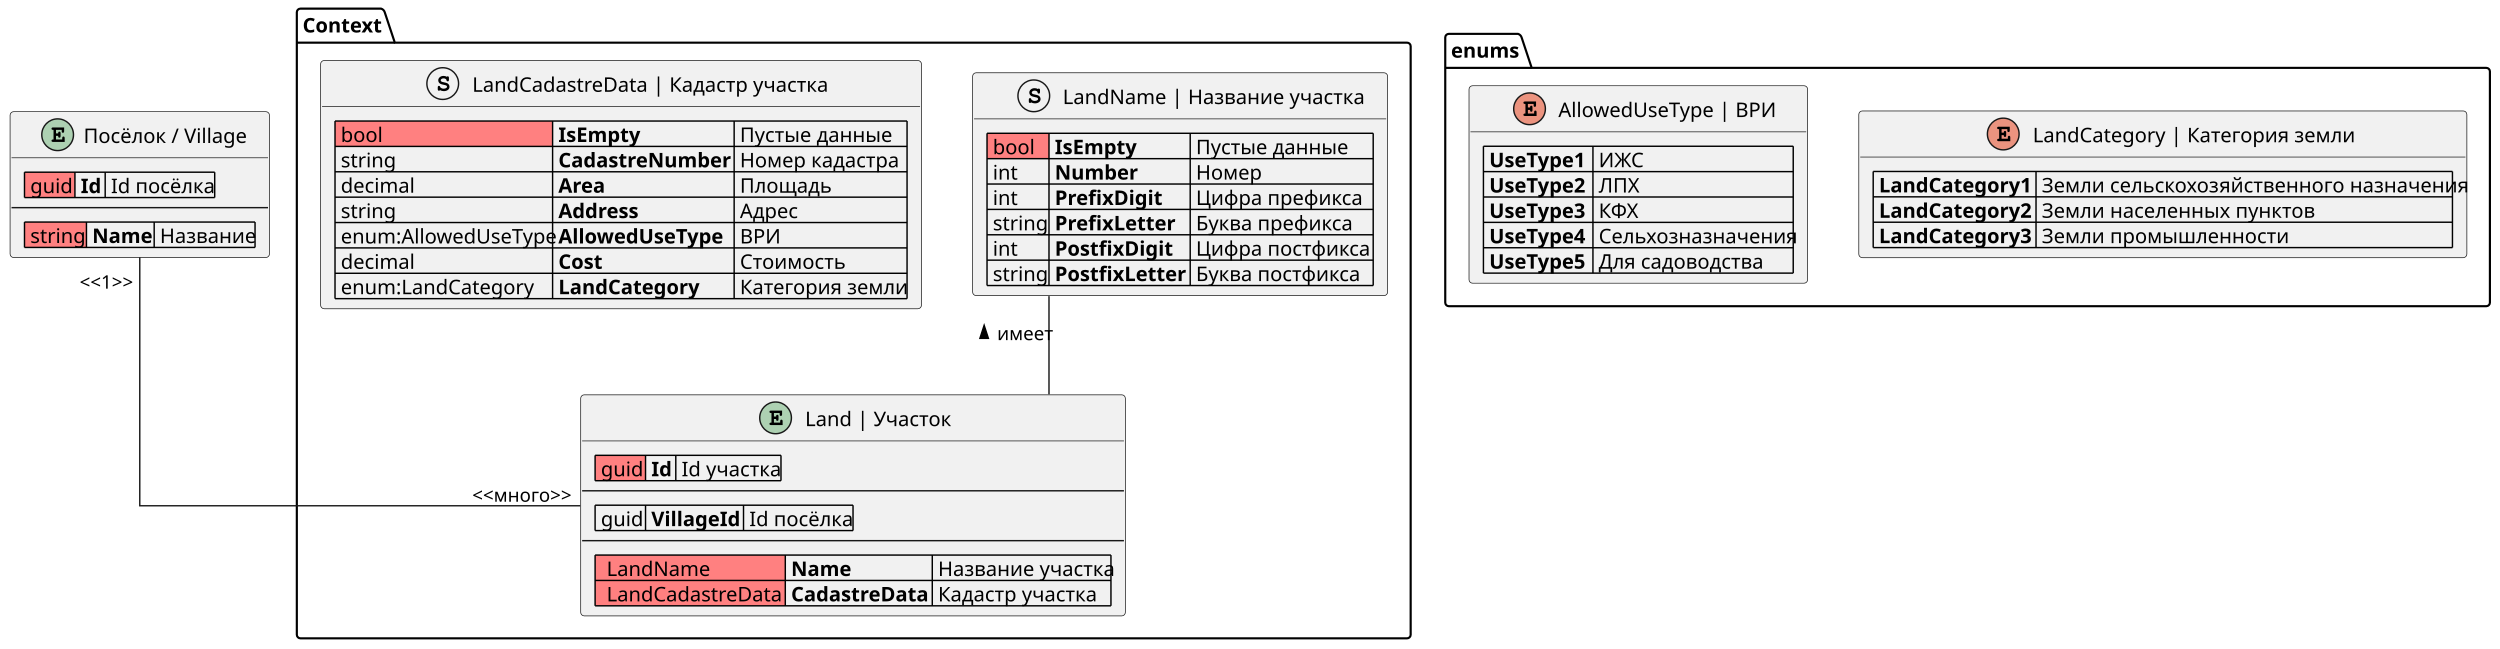
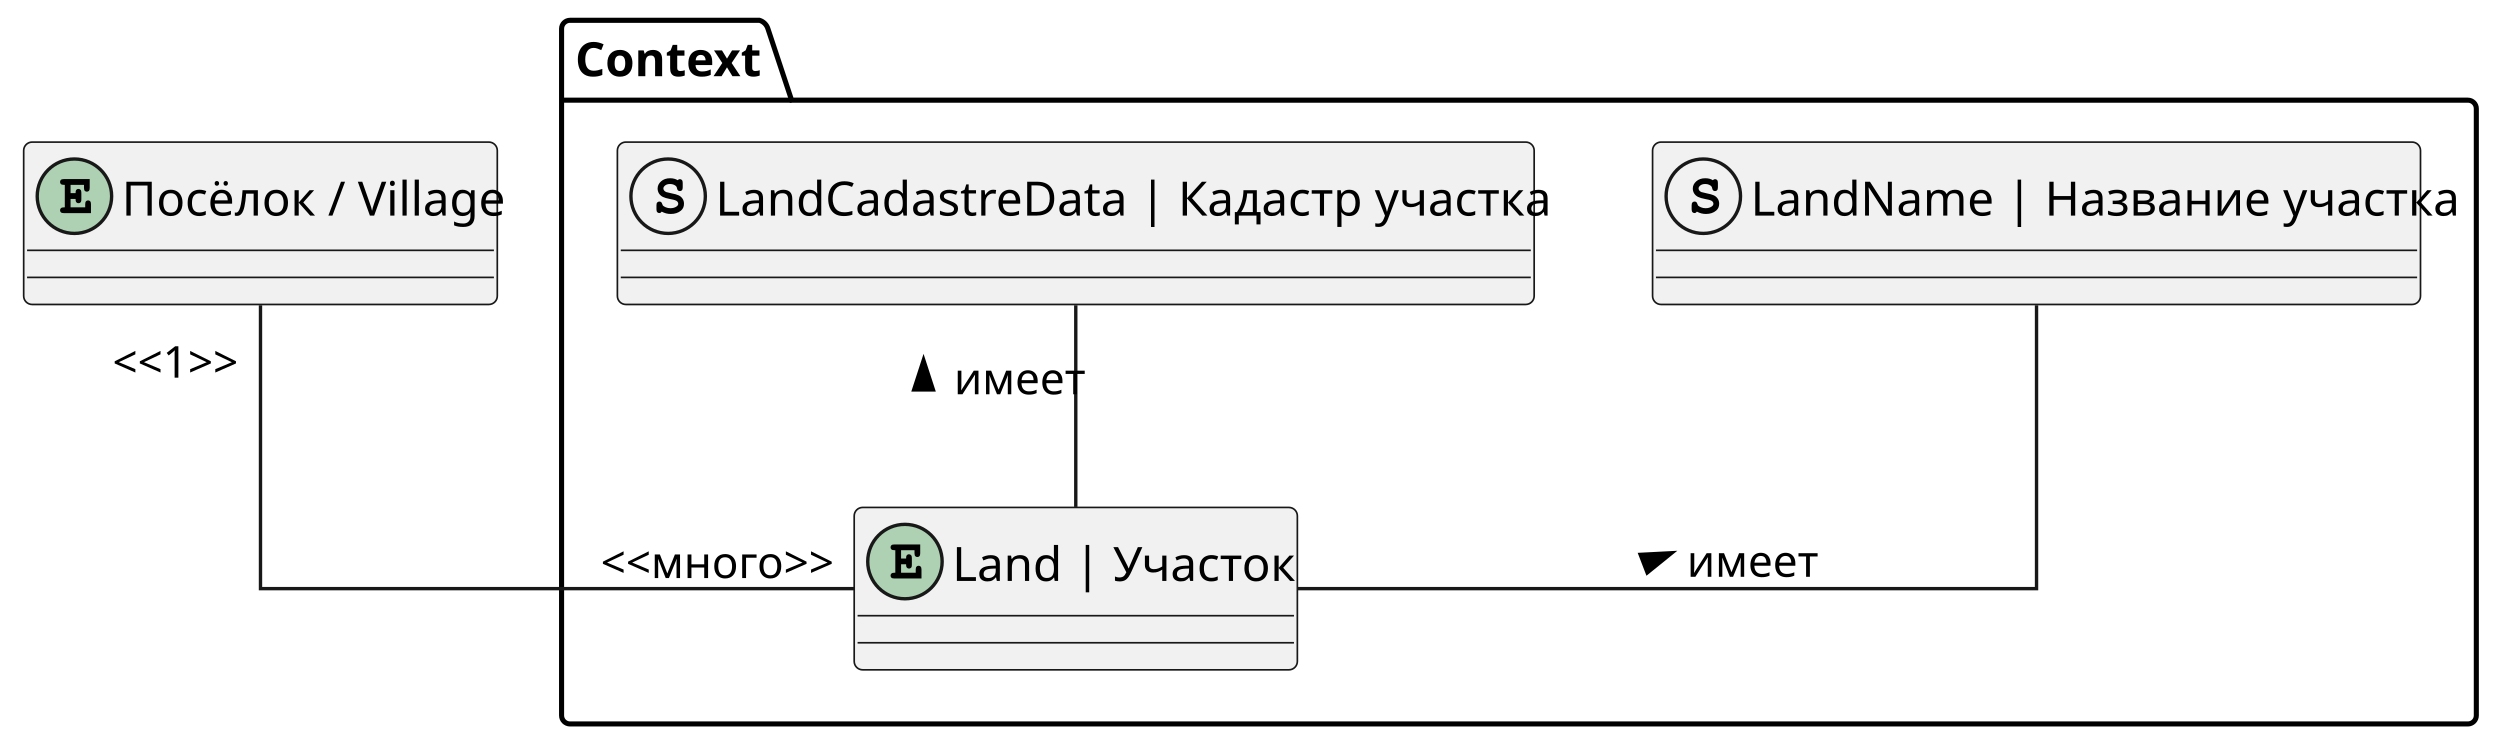
- <svg xmlns="http://www.w3.org/2000/svg" contentStyleType="text/css" height="450px" preserveAspectRatio="none" style="width:1735px;height:450px;background:#FFFFFF;" version="1.1" viewBox="0 0 1735 450" width="1735px" zoomAndPan="magnify">
+ <svg xmlns="http://www.w3.org/2000/svg" contentStyleType="text/css" height="221px" preserveAspectRatio="none" style="width:739px;height:221px;background:#FFFFFF;" version="1.1" viewBox="0 0 739 221" width="739px" zoomAndPan="magnify">
  <defs />
  <g>
    <g id="cluster_Context">
-       <path d="M208.5,6 L264.5,6 A3.75,3.75 0 0 1 267,8.5 L274,29.609 L976.5,29.609 A2.5,2.5 0 0 1 979,32.109 L979,440.5 A2.5,2.5 0 0 1 976.5,443 L208.5,443 A2.5,2.5 0 0 1 206,440.5 L206,8.5 A2.5,2.5 0 0 1 208.5,6 " fill="none" style="stroke:#000000;stroke-width:1.5;" />
-       <line style="stroke:#000000;stroke-width:1.5;" x1="206" x2="274" y1="29.609" y2="29.609" />
-       <text fill="#000000" font-family="sans-serif" font-size="14" font-weight="bold" lengthAdjust="spacing" textLength="55" x="210" y="22.533">Context</text>
-     </g>
-     <g id="cluster_enums">
-       <path d="M1005.5,23.5 L1053.5,23.5 A3.75,3.75 0 0 1 1056,26 L1063,47.109 L1725.5,47.109 A2.5,2.5 0 0 1 1728,49.609 L1728,210 A2.5,2.5 0 0 1 1725.5,212.5 L1005.5,212.5 A2.5,2.5 0 0 1 1003,210 L1003,26 A2.5,2.5 0 0 1 1005.5,23.5 " fill="none" style="stroke:#000000;stroke-width:1.5;" />
-       <line style="stroke:#000000;stroke-width:1.5;" x1="1003" x2="1063" y1="47.109" y2="47.109" />
-       <text fill="#000000" font-family="sans-serif" font-size="14" font-weight="bold" lengthAdjust="spacing" textLength="47" x="1007" y="40.033">enums</text>
+       <path d="M168.5,6 L224.5,6 A3.75,3.75 0 0 1 227,8.5 L234,29.609 L729.5,29.609 A2.5,2.5 0 0 1 732,32.109 L732,211.5 A2.5,2.5 0 0 1 729.5,214 L168.5,214 A2.5,2.5 0 0 1 166,211.5 L166,8.5 A2.5,2.5 0 0 1 168.5,6 " fill="none" style="stroke:#000000;stroke-width:1.5;" />
+       <line style="stroke:#000000;stroke-width:1.5;" x1="166" x2="234" y1="29.609" y2="29.609" />
+       <text fill="#000000" font-family="sans-serif" font-size="14" font-weight="bold" lengthAdjust="spacing" textLength="55" x="170" y="22.533">Context</text>
    </g>
    <g id="elem_Land">
-       <rect codeLine="9" fill="#F1F1F1" height="153.438" id="Land" rx="2.5" ry="2.5" style="stroke:#181818;stroke-width:0.5;" width="378" x="403" y="274" />
-       <ellipse cx="538.25" cy="290" fill="#ADD1B2" rx="11" ry="11" style="stroke:#181818;stroke-width:1.0;" />
-       <path d="M537.109,290.797 L537.109,293.297 L541.438,293.297 L541.438,292.375 Q541.438,291.766 541.672,291.5 Q541.922,291.234 542.297,291.234 Q542.672,291.234 542.906,291.5 Q543.141,291.766 543.141,292.375 L543.141,295 L535.141,295 Q534.516,295 534.25,294.766 Q534,294.531 534,294.141 Q534,293.766 534.266,293.531 Q534.531,293.297 535.141,293.297 L535.406,293.297 L535.406,286.641 L535.141,286.641 Q534.516,286.641 534.25,286.406 Q534,286.172 534,285.781 Q534,285.406 534.25,285.172 Q534.516,284.938 535.141,284.938 L542.766,284.938 L542.766,287.531 Q542.766,288.141 542.531,288.406 Q542.312,288.656 541.922,288.656 Q541.547,288.656 541.312,288.406 Q541.078,288.141 541.078,287.531 L541.078,286.641 L537.109,286.641 L537.109,289.094 L538.594,289.094 Q538.594,288.438 538.719,288.25 Q538.984,287.844 539.453,287.844 Q539.828,287.844 540.062,288.109 Q540.297,288.359 540.297,288.969 L540.297,290.938 Q540.297,291.484 540.172,291.672 Q539.906,292.062 539.453,292.062 Q538.984,292.062 538.719,291.656 Q538.594,291.469 538.594,290.797 L537.109,290.797 Z " fill="#000000" />
-       <text fill="#000000" font-family="sans-serif" font-size="14" lengthAdjust="spacing" textLength="95" x="558.75" y="295.728">Land | Участок</text>
-       <line style="stroke:#181818;stroke-width:0.5;" x1="404" x2="780" y1="306" y2="306" />
-       <rect fill="#FF8080" height="17.609" style="stroke:none;stroke-width:1.0;" width="35" x="413" y="316" />
-       <text fill="#000000" font-family="sans-serif" font-size="14" lengthAdjust="spacing" textLength="27" x="417" y="330.533">guid</text>
-       <text fill="#000000" font-family="sans-serif" font-size="14" font-weight="bold" lengthAdjust="spacing" textLength="13" x="452" y="330.533">Id</text>
-       <text fill="#000000" font-family="sans-serif" font-size="14" lengthAdjust="spacing" textLength="65" x="473" y="330.533">Id участка</text>
-       <line style="stroke:#000000;stroke-width:1.0;" x1="413" x2="542" y1="316" y2="316" />
-       <line style="stroke:#000000;stroke-width:1.0;" x1="413" x2="542" y1="333.609" y2="333.609" />
-       <line style="stroke:#000000;stroke-width:1.0;" x1="413" x2="413" y1="316" y2="333.609" />
-       <line style="stroke:#000000;stroke-width:1.0;" x1="448" x2="448" y1="316" y2="333.609" />
-       <line style="stroke:#000000;stroke-width:1.0;" x1="469" x2="469" y1="316" y2="333.609" />
-       <line style="stroke:#000000;stroke-width:1.0;" x1="542" x2="542" y1="316" y2="333.609" />
-       <line style="stroke:#181818;stroke-width:1.0;" x1="404" x2="780" y1="340.609" y2="340.609" />
-       <text fill="#000000" font-family="sans-serif" font-size="14" lengthAdjust="spacing" textLength="27" x="417" y="365.143">guid</text>
-       <text fill="#000000" font-family="sans-serif" font-size="14" font-weight="bold" lengthAdjust="spacing" textLength="60" x="452" y="365.143">VillageId</text>
-       <text fill="#000000" font-family="sans-serif" font-size="14" lengthAdjust="spacing" textLength="68" x="520" y="365.143">Id посёлка</text>
-       <line style="stroke:#000000;stroke-width:1.0;" x1="413" x2="592" y1="350.609" y2="350.609" />
-       <line style="stroke:#000000;stroke-width:1.0;" x1="413" x2="592" y1="368.219" y2="368.219" />
-       <line style="stroke:#000000;stroke-width:1.0;" x1="413" x2="413" y1="350.609" y2="368.219" />
-       <line style="stroke:#000000;stroke-width:1.0;" x1="448" x2="448" y1="350.609" y2="368.219" />
-       <line style="stroke:#000000;stroke-width:1.0;" x1="516" x2="516" y1="350.609" y2="368.219" />
-       <line style="stroke:#000000;stroke-width:1.0;" x1="592" x2="592" y1="350.609" y2="368.219" />
-       <line style="stroke:#181818;stroke-width:1.0;" x1="404" x2="780" y1="375.219" y2="375.219" />
-       <rect fill="#FF8080" height="17.609" style="stroke:none;stroke-width:1.0;" width="132" x="413" y="385.219" />
-       <text fill="#000000" font-family="sans-serif" font-size="14" lengthAdjust="spacing" textLength="68" x="421" y="399.752">LandName</text>
-       <text fill="#000000" font-family="sans-serif" font-size="14" font-weight="bold" lengthAdjust="spacing" textLength="39" x="549" y="399.752">Name</text>
-       <text fill="#000000" font-family="sans-serif" font-size="14" lengthAdjust="spacing" textLength="116" x="651" y="399.752">Название участка</text>
-       <rect fill="#FF8080" height="17.609" style="stroke:none;stroke-width:1.0;" width="132" x="413" y="402.828" />
-       <text fill="#000000" font-family="sans-serif" font-size="14" lengthAdjust="spacing" textLength="120" x="421" y="417.361">LandCadastreData</text>
-       <text fill="#000000" font-family="sans-serif" font-size="14" font-weight="bold" lengthAdjust="spacing" textLength="94" x="549" y="417.361">CadastreData</text>
-       <text fill="#000000" font-family="sans-serif" font-size="14" lengthAdjust="spacing" textLength="108" x="651" y="417.361">Кадастр участка</text>
-       <line style="stroke:#000000;stroke-width:1.0;" x1="413" x2="771" y1="385.219" y2="385.219" />
-       <line style="stroke:#000000;stroke-width:1.0;" x1="413" x2="771" y1="402.828" y2="402.828" />
-       <line style="stroke:#000000;stroke-width:1.0;" x1="413" x2="771" y1="420.438" y2="420.438" />
-       <line style="stroke:#000000;stroke-width:1.0;" x1="413" x2="413" y1="385.219" y2="420.438" />
-       <line style="stroke:#000000;stroke-width:1.0;" x1="545" x2="545" y1="385.219" y2="420.438" />
-       <line style="stroke:#000000;stroke-width:1.0;" x1="647" x2="647" y1="385.219" y2="420.438" />
-       <line style="stroke:#000000;stroke-width:1.0;" x1="771" x2="771" y1="385.219" y2="420.438" />
+       <rect codeLine="9" fill="#F1F1F1" height="48" id="Land" rx="2.5" ry="2.5" style="stroke:#181818;stroke-width:0.5;" width="131" x="252.5" y="150" />
+       <ellipse cx="267.5" cy="166" fill="#ADD1B2" rx="11" ry="11" style="stroke:#181818;stroke-width:1.0;" />
+       <path d="M266.359,166.797 L266.359,169.297 L270.688,169.297 L270.688,168.375 Q270.688,167.766 270.922,167.5 Q271.172,167.234 271.547,167.234 Q271.922,167.234 272.156,167.5 Q272.391,167.766 272.391,168.375 L272.391,171 L264.391,171 Q263.766,171 263.5,170.766 Q263.25,170.531 263.25,170.141 Q263.25,169.766 263.516,169.531 Q263.781,169.297 264.391,169.297 L264.656,169.297 L264.656,162.641 L264.391,162.641 Q263.766,162.641 263.5,162.406 Q263.25,162.172 263.25,161.781 Q263.25,161.406 263.5,161.172 Q263.766,160.938 264.391,160.938 L272.016,160.938 L272.016,163.531 Q272.016,164.141 271.781,164.406 Q271.562,164.656 271.172,164.656 Q270.797,164.656 270.562,164.406 Q270.328,164.141 270.328,163.531 L270.328,162.641 L266.359,162.641 L266.359,165.094 L267.844,165.094 Q267.844,164.438 267.969,164.25 Q268.234,163.844 268.703,163.844 Q269.078,163.844 269.312,164.109 Q269.547,164.359 269.547,164.969 L269.547,166.938 Q269.547,167.484 269.422,167.672 Q269.156,168.062 268.703,168.062 Q268.234,168.062 267.969,167.656 Q267.844,167.469 267.844,166.797 L266.359,166.797 Z " fill="#000000" />
+       <text fill="#000000" font-family="sans-serif" font-size="14" lengthAdjust="spacing" textLength="95" x="281.5" y="171.728">Land | Участок</text>
+       <line style="stroke:#181818;stroke-width:0.5;" x1="253.5" x2="382.5" y1="182" y2="182" />
+       <line style="stroke:#181818;stroke-width:0.5;" x1="253.5" x2="382.5" y1="190" y2="190" />
    </g>
    <g id="elem_LandName">
-       <rect codeLine="19" fill="#F1F1F1" height="154.656" id="LandName" rx="2.5" ry="2.5" style="stroke:#181818;stroke-width:0.5;" width="288" x="675" y="50.5" />
-       <ellipse cx="717.45" cy="66.5" fill="#F1F1F1" rx="11" ry="11" style="stroke:#181818;stroke-width:1.0;" />
-       <path d="M715.559,71.062 Q715.341,71.328 715.2,71.406 Q715.059,71.484 714.872,71.484 Q714.481,71.484 714.231,71.219 Q713.997,70.953 713.997,70.359 L713.997,69.203 Q713.997,68.594 714.231,68.344 Q714.481,68.078 714.872,68.078 Q715.169,68.078 715.372,68.234 Q715.575,68.391 715.684,68.766 Q715.794,69.125 715.903,69.266 Q716.153,69.516 716.763,69.781 Q717.372,70.047 718.106,70.047 Q719.247,70.047 719.966,69.516 Q720.434,69.188 720.434,68.719 Q720.434,68.406 720.216,68.125 Q719.997,67.844 719.481,67.672 Q719.153,67.547 717.997,67.328 Q716.606,67.062 715.888,66.703 Q715.169,66.344 714.747,65.688 Q714.341,65.016 714.341,64.234 Q714.341,63.016 715.356,62.109 Q716.388,61.188 718.028,61.188 Q718.684,61.188 719.231,61.328 Q719.794,61.469 720.263,61.766 Q720.591,61.453 720.919,61.453 Q721.294,61.453 721.528,61.719 Q721.763,61.969 721.763,62.578 L721.763,63.859 Q721.763,64.469 721.528,64.734 Q721.294,64.984 720.919,64.984 Q720.606,64.984 720.372,64.797 Q720.184,64.656 720.091,64.234 Q720.013,63.812 719.872,63.625 Q719.622,63.312 719.138,63.109 Q718.669,62.891 718.028,62.891 Q717.106,62.891 716.575,63.312 Q716.044,63.734 716.044,64.203 Q716.044,64.516 716.263,64.812 Q716.481,65.109 716.903,65.281 Q717.184,65.391 718.481,65.656 Q719.794,65.906 720.497,66.219 Q721.2,66.516 721.669,67.172 Q722.138,67.828 722.138,68.734 Q722.138,70 721.247,70.75 Q720.059,71.75 718.231,71.75 Q717.528,71.75 716.856,71.578 Q716.2,71.406 715.559,71.062 Z " fill="#000000" />
-       <text fill="#000000" font-family="sans-serif" font-size="14" lengthAdjust="spacing" textLength="195" x="737.55" y="72.228">LandName | Название участка</text>
-       <line style="stroke:#181818;stroke-width:0.5;" x1="676" x2="962" y1="82.5" y2="82.5" />
-       <rect fill="#FF8080" height="17.609" style="stroke:none;stroke-width:1.0;" width="43" x="685" y="92.5" />
-       <text fill="#000000" font-family="sans-serif" font-size="14" lengthAdjust="spacing" textLength="27" x="689" y="107.033">bool</text>
-       <text fill="#000000" font-family="sans-serif" font-size="14" font-weight="bold" lengthAdjust="spacing" textLength="54" x="732" y="107.033">IsEmpty</text>
-       <text fill="#000000" font-family="sans-serif" font-size="14" lengthAdjust="spacing" textLength="102" x="830" y="107.033">Пустые данные</text>
-       <text fill="#000000" font-family="sans-serif" font-size="14" lengthAdjust="spacing" textLength="15" x="689" y="124.643">int</text>
-       <text fill="#000000" font-family="sans-serif" font-size="14" font-weight="bold" lengthAdjust="spacing" textLength="55" x="732" y="124.643">Number</text>
-       <text fill="#000000" font-family="sans-serif" font-size="14" lengthAdjust="spacing" textLength="43" x="830" y="124.643">Номер</text>
-       <text fill="#000000" font-family="sans-serif" font-size="14" lengthAdjust="spacing" textLength="15" x="689" y="142.252">int</text>
-       <text fill="#000000" font-family="sans-serif" font-size="14" font-weight="bold" lengthAdjust="spacing" textLength="73" x="732" y="142.252">PrefixDigit</text>
-       <text fill="#000000" font-family="sans-serif" font-size="14" lengthAdjust="spacing" textLength="113" x="830" y="142.252">Цифра префикса</text>
-       <text fill="#000000" font-family="sans-serif" font-size="14" lengthAdjust="spacing" textLength="35" x="689" y="159.861">string</text>
-       <text fill="#000000" font-family="sans-serif" font-size="14" font-weight="bold" lengthAdjust="spacing" textLength="83" x="732" y="159.861">PrefixLetter</text>
-       <text fill="#000000" font-family="sans-serif" font-size="14" lengthAdjust="spacing" textLength="105" x="830" y="159.861">Буква префикса</text>
-       <text fill="#000000" font-family="sans-serif" font-size="14" lengthAdjust="spacing" textLength="15" x="689" y="177.471">int</text>
-       <text fill="#000000" font-family="sans-serif" font-size="14" font-weight="bold" lengthAdjust="spacing" textLength="80" x="732" y="177.471">PostfixDigit</text>
-       <text fill="#000000" font-family="sans-serif" font-size="14" lengthAdjust="spacing" textLength="119" x="830" y="177.471">Цифра постфикса</text>
-       <text fill="#000000" font-family="sans-serif" font-size="14" lengthAdjust="spacing" textLength="35" x="689" y="195.08">string</text>
-       <text fill="#000000" font-family="sans-serif" font-size="14" font-weight="bold" lengthAdjust="spacing" textLength="90" x="732" y="195.08">PostfixLetter</text>
-       <text fill="#000000" font-family="sans-serif" font-size="14" lengthAdjust="spacing" textLength="111" x="830" y="195.08">Буква постфикса</text>
-       <line style="stroke:#000000;stroke-width:1.0;" x1="685" x2="953" y1="92.5" y2="92.5" />
-       <line style="stroke:#000000;stroke-width:1.0;" x1="685" x2="953" y1="110.109" y2="110.109" />
-       <line style="stroke:#000000;stroke-width:1.0;" x1="685" x2="953" y1="127.719" y2="127.719" />
-       <line style="stroke:#000000;stroke-width:1.0;" x1="685" x2="953" y1="145.328" y2="145.328" />
-       <line style="stroke:#000000;stroke-width:1.0;" x1="685" x2="953" y1="162.938" y2="162.938" />
-       <line style="stroke:#000000;stroke-width:1.0;" x1="685" x2="953" y1="180.547" y2="180.547" />
-       <line style="stroke:#000000;stroke-width:1.0;" x1="685" x2="953" y1="198.156" y2="198.156" />
-       <line style="stroke:#000000;stroke-width:1.0;" x1="685" x2="685" y1="92.5" y2="198.156" />
-       <line style="stroke:#000000;stroke-width:1.0;" x1="728" x2="728" y1="92.5" y2="198.156" />
-       <line style="stroke:#000000;stroke-width:1.0;" x1="826" x2="826" y1="92.5" y2="198.156" />
-       <line style="stroke:#000000;stroke-width:1.0;" x1="953" x2="953" y1="92.5" y2="198.156" />
+       <rect codeLine="13" fill="#F1F1F1" height="48" id="LandName" rx="2.5" ry="2.5" style="stroke:#181818;stroke-width:0.5;" width="227" x="488.5" y="42" />
+       <ellipse cx="503.5" cy="58" fill="#F1F1F1" rx="11" ry="11" style="stroke:#181818;stroke-width:1.0;" />
+       <path d="M501.609,62.562 Q501.391,62.828 501.25,62.906 Q501.109,62.984 500.922,62.984 Q500.531,62.984 500.281,62.719 Q500.047,62.453 500.047,61.859 L500.047,60.703 Q500.047,60.094 500.281,59.844 Q500.531,59.578 500.922,59.578 Q501.219,59.578 501.422,59.734 Q501.625,59.891 501.734,60.266 Q501.844,60.625 501.953,60.766 Q502.203,61.016 502.812,61.281 Q503.422,61.547 504.156,61.547 Q505.297,61.547 506.016,61.016 Q506.484,60.688 506.484,60.219 Q506.484,59.906 506.266,59.625 Q506.047,59.344 505.531,59.172 Q505.203,59.047 504.047,58.828 Q502.656,58.562 501.938,58.203 Q501.219,57.844 500.797,57.188 Q500.391,56.516 500.391,55.734 Q500.391,54.516 501.406,53.609 Q502.438,52.688 504.078,52.688 Q504.734,52.688 505.281,52.828 Q505.844,52.969 506.312,53.266 Q506.641,52.953 506.969,52.953 Q507.344,52.953 507.578,53.219 Q507.812,53.469 507.812,54.078 L507.812,55.359 Q507.812,55.969 507.578,56.234 Q507.344,56.484 506.969,56.484 Q506.656,56.484 506.422,56.297 Q506.234,56.156 506.141,55.734 Q506.062,55.312 505.922,55.125 Q505.672,54.812 505.188,54.609 Q504.719,54.391 504.078,54.391 Q503.156,54.391 502.625,54.812 Q502.094,55.234 502.094,55.703 Q502.094,56.016 502.312,56.312 Q502.531,56.609 502.953,56.781 Q503.234,56.891 504.531,57.156 Q505.844,57.406 506.547,57.719 Q507.25,58.016 507.719,58.672 Q508.188,59.328 508.188,60.234 Q508.188,61.5 507.297,62.25 Q506.109,63.25 504.281,63.25 Q503.578,63.25 502.906,63.078 Q502.25,62.906 501.609,62.562 Z " fill="#000000" />
+       <text fill="#000000" font-family="sans-serif" font-size="14" lengthAdjust="spacing" textLength="195" x="517.5" y="63.728">LandName | Название участка</text>
+       <line style="stroke:#181818;stroke-width:0.5;" x1="489.5" x2="714.5" y1="74" y2="74" />
+       <line style="stroke:#181818;stroke-width:0.5;" x1="489.5" x2="714.5" y1="82" y2="82" />
    </g>
    <g id="elem_LandCadastreData">
-       <rect codeLine="28" fill="#F1F1F1" height="172.266" id="LandCadastreData" rx="2.5" ry="2.5" style="stroke:#181818;stroke-width:0.5;" width="417" x="222.5" y="42" />
-       <ellipse cx="307.25" cy="58" fill="#F1F1F1" rx="11" ry="11" style="stroke:#181818;stroke-width:1.0;" />
-       <path d="M305.359,62.562 Q305.141,62.828 305,62.906 Q304.859,62.984 304.672,62.984 Q304.281,62.984 304.031,62.719 Q303.797,62.453 303.797,61.859 L303.797,60.703 Q303.797,60.094 304.031,59.844 Q304.281,59.578 304.672,59.578 Q304.969,59.578 305.172,59.734 Q305.375,59.891 305.484,60.266 Q305.594,60.625 305.703,60.766 Q305.953,61.016 306.562,61.281 Q307.172,61.547 307.906,61.547 Q309.047,61.547 309.766,61.016 Q310.234,60.688 310.234,60.219 Q310.234,59.906 310.016,59.625 Q309.797,59.344 309.281,59.172 Q308.953,59.047 307.797,58.828 Q306.406,58.562 305.688,58.203 Q304.969,57.844 304.547,57.188 Q304.141,56.516 304.141,55.734 Q304.141,54.516 305.156,53.609 Q306.188,52.688 307.828,52.688 Q308.484,52.688 309.031,52.828 Q309.594,52.969 310.062,53.266 Q310.391,52.953 310.719,52.953 Q311.094,52.953 311.328,53.219 Q311.562,53.469 311.562,54.078 L311.562,55.359 Q311.562,55.969 311.328,56.234 Q311.094,56.484 310.719,56.484 Q310.406,56.484 310.172,56.297 Q309.984,56.156 309.891,55.734 Q309.812,55.312 309.672,55.125 Q309.422,54.812 308.938,54.609 Q308.469,54.391 307.828,54.391 Q306.906,54.391 306.375,54.812 Q305.844,55.234 305.844,55.703 Q305.844,56.016 306.062,56.312 Q306.281,56.609 306.703,56.781 Q306.984,56.891 308.281,57.156 Q309.594,57.406 310.297,57.719 Q311,58.016 311.469,58.672 Q311.938,59.328 311.938,60.234 Q311.938,61.5 311.047,62.25 Q309.859,63.25 308.031,63.25 Q307.328,63.25 306.656,63.078 Q306,62.906 305.359,62.562 Z " fill="#000000" />
-       <text fill="#000000" font-family="sans-serif" font-size="14" lengthAdjust="spacing" textLength="239" x="327.75" y="63.728">LandCadastreData | Кадастр участка</text>
-       <line style="stroke:#181818;stroke-width:0.5;" x1="223.5" x2="638.5" y1="74" y2="74" />
-       <rect fill="#FF8080" height="17.609" style="stroke:none;stroke-width:1.0;" width="151" x="232.5" y="84" />
-       <text fill="#000000" font-family="sans-serif" font-size="14" lengthAdjust="spacing" textLength="27" x="236.5" y="98.533">bool</text>
-       <text fill="#000000" font-family="sans-serif" font-size="14" font-weight="bold" lengthAdjust="spacing" textLength="54" x="387.5" y="98.533">IsEmpty</text>
-       <text fill="#000000" font-family="sans-serif" font-size="14" lengthAdjust="spacing" textLength="102" x="513.5" y="98.533">Пустые данные</text>
-       <text fill="#000000" font-family="sans-serif" font-size="14" lengthAdjust="spacing" textLength="35" x="236.5" y="116.143">string</text>
-       <text fill="#000000" font-family="sans-serif" font-size="14" font-weight="bold" lengthAdjust="spacing" textLength="118" x="387.5" y="116.143">CadastreNumber</text>
-       <text fill="#000000" font-family="sans-serif" font-size="14" lengthAdjust="spacing" textLength="107" x="513.5" y="116.143">Номер кадастра</text>
-       <text fill="#000000" font-family="sans-serif" font-size="14" lengthAdjust="spacing" textLength="48" x="236.5" y="133.752">decimal</text>
-       <text fill="#000000" font-family="sans-serif" font-size="14" font-weight="bold" lengthAdjust="spacing" textLength="32" x="387.5" y="133.752">Area</text>
-       <text fill="#000000" font-family="sans-serif" font-size="14" lengthAdjust="spacing" textLength="60" x="513.5" y="133.752">Площадь</text>
-       <text fill="#000000" font-family="sans-serif" font-size="14" lengthAdjust="spacing" textLength="35" x="236.5" y="151.361">string</text>
-       <text fill="#000000" font-family="sans-serif" font-size="14" font-weight="bold" lengthAdjust="spacing" textLength="58" x="387.5" y="151.361">Address</text>
-       <text fill="#000000" font-family="sans-serif" font-size="14" lengthAdjust="spacing" textLength="40" x="513.5" y="151.361">Адрес</text>
-       <text fill="#000000" font-family="sans-serif" font-size="14" lengthAdjust="spacing" textLength="143" x="236.5" y="168.971">enum:AllowedUseType</text>
-       <text fill="#000000" font-family="sans-serif" font-size="14" font-weight="bold" lengthAdjust="spacing" textLength="115" x="387.5" y="168.971">AllowedUseType</text>
-       <text fill="#000000" font-family="sans-serif" font-size="14" lengthAdjust="spacing" textLength="28" x="513.5" y="168.971">ВРИ</text>
-       <text fill="#000000" font-family="sans-serif" font-size="14" lengthAdjust="spacing" textLength="48" x="236.5" y="186.58">decimal</text>
-       <text fill="#000000" font-family="sans-serif" font-size="14" font-weight="bold" lengthAdjust="spacing" textLength="32" x="387.5" y="186.58">Cost</text>
-       <text fill="#000000" font-family="sans-serif" font-size="14" lengthAdjust="spacing" textLength="73" x="513.5" y="186.58">Стоимость</text>
-       <text fill="#000000" font-family="sans-serif" font-size="14" lengthAdjust="spacing" textLength="129" x="236.5" y="204.19">enum:LandCategory</text>
-       <text fill="#000000" font-family="sans-serif" font-size="14" font-weight="bold" lengthAdjust="spacing" textLength="97" x="387.5" y="204.19">LandCategory</text>
-       <text fill="#000000" font-family="sans-serif" font-size="14" lengthAdjust="spacing" textLength="112" x="513.5" y="204.19">Категория земли</text>
-       <line style="stroke:#000000;stroke-width:1.0;" x1="232.5" x2="629.5" y1="84" y2="84" />
-       <line style="stroke:#000000;stroke-width:1.0;" x1="232.5" x2="629.5" y1="101.609" y2="101.609" />
-       <line style="stroke:#000000;stroke-width:1.0;" x1="232.5" x2="629.5" y1="119.219" y2="119.219" />
-       <line style="stroke:#000000;stroke-width:1.0;" x1="232.5" x2="629.5" y1="136.828" y2="136.828" />
-       <line style="stroke:#000000;stroke-width:1.0;" x1="232.5" x2="629.5" y1="154.438" y2="154.438" />
-       <line style="stroke:#000000;stroke-width:1.0;" x1="232.5" x2="629.5" y1="172.047" y2="172.047" />
-       <line style="stroke:#000000;stroke-width:1.0;" x1="232.5" x2="629.5" y1="189.656" y2="189.656" />
-       <line style="stroke:#000000;stroke-width:1.0;" x1="232.5" x2="629.5" y1="207.266" y2="207.266" />
-       <line style="stroke:#000000;stroke-width:1.0;" x1="232.5" x2="232.5" y1="84" y2="207.266" />
-       <line style="stroke:#000000;stroke-width:1.0;" x1="383.5" x2="383.5" y1="84" y2="207.266" />
-       <line style="stroke:#000000;stroke-width:1.0;" x1="509.5" x2="509.5" y1="84" y2="207.266" />
-       <line style="stroke:#000000;stroke-width:1.0;" x1="629.5" x2="629.5" y1="84" y2="207.266" />
-     </g>
-     <g id="elem_LandCategory">
-       <rect codeLine="42" fill="#F1F1F1" height="101.828" id="LandCategory" rx="2.5" ry="2.5" style="stroke:#181818;stroke-width:0.5;" width="422" x="1290" y="77" />
-       <ellipse cx="1390.25" cy="93" fill="#EB937F" rx="11" ry="11" style="stroke:#181818;stroke-width:1.0;" />
-       <path d="M1389.109,93.797 L1389.109,96.297 L1393.438,96.297 L1393.438,95.375 Q1393.438,94.766 1393.672,94.5 Q1393.922,94.234 1394.297,94.234 Q1394.672,94.234 1394.906,94.5 Q1395.141,94.766 1395.141,95.375 L1395.141,98 L1387.141,98 Q1386.516,98 1386.25,97.766 Q1386,97.531 1386,97.141 Q1386,96.766 1386.266,96.531 Q1386.531,96.297 1387.141,96.297 L1387.406,96.297 L1387.406,89.641 L1387.141,89.641 Q1386.516,89.641 1386.25,89.406 Q1386,89.172 1386,88.781 Q1386,88.406 1386.25,88.172 Q1386.516,87.938 1387.141,87.938 L1394.766,87.938 L1394.766,90.531 Q1394.766,91.141 1394.531,91.406 Q1394.312,91.656 1393.922,91.656 Q1393.547,91.656 1393.312,91.406 Q1393.078,91.141 1393.078,90.531 L1393.078,89.641 L1389.109,89.641 L1389.109,92.094 L1390.594,92.094 Q1390.594,91.438 1390.719,91.25 Q1390.984,90.844 1391.453,90.844 Q1391.828,90.844 1392.062,91.109 Q1392.297,91.359 1392.297,91.969 L1392.297,93.938 Q1392.297,94.484 1392.172,94.672 Q1391.906,95.062 1391.453,95.062 Q1390.984,95.062 1390.719,94.656 Q1390.594,94.469 1390.594,93.797 L1389.109,93.797 Z " fill="#000000" />
-       <text fill="#000000" font-family="sans-serif" font-size="14" lengthAdjust="spacing" textLength="213" x="1410.75" y="98.728">LandCategory | Категория земли</text>
-       <line style="stroke:#181818;stroke-width:0.5;" x1="1291" x2="1711" y1="109" y2="109" />
-       <text fill="#000000" font-family="sans-serif" font-size="14" font-weight="bold" lengthAdjust="spacing" textLength="105" x="1304" y="133.533">LandCategory1</text>
-       <text fill="#000000" font-family="sans-serif" font-size="14" lengthAdjust="spacing" textLength="281" x="1417" y="133.533">Земли сельскохозяйственного назначения</text>
-       <text fill="#000000" font-family="sans-serif" font-size="14" font-weight="bold" lengthAdjust="spacing" textLength="105" x="1304" y="151.143">LandCategory2</text>
-       <text fill="#000000" font-family="sans-serif" font-size="14" lengthAdjust="spacing" textLength="180" x="1417" y="151.143">Земли населенных пунктов</text>
-       <text fill="#000000" font-family="sans-serif" font-size="14" font-weight="bold" lengthAdjust="spacing" textLength="105" x="1304" y="168.752">LandCategory3</text>
-       <text fill="#000000" font-family="sans-serif" font-size="14" lengthAdjust="spacing" textLength="163" x="1417" y="168.752">Земли промышленности</text>
-       <line style="stroke:#000000;stroke-width:1.0;" x1="1300" x2="1702" y1="119" y2="119" />
-       <line style="stroke:#000000;stroke-width:1.0;" x1="1300" x2="1702" y1="136.609" y2="136.609" />
-       <line style="stroke:#000000;stroke-width:1.0;" x1="1300" x2="1702" y1="154.219" y2="154.219" />
-       <line style="stroke:#000000;stroke-width:1.0;" x1="1300" x2="1702" y1="171.828" y2="171.828" />
-       <line style="stroke:#000000;stroke-width:1.0;" x1="1300" x2="1300" y1="119" y2="171.828" />
-       <line style="stroke:#000000;stroke-width:1.0;" x1="1413" x2="1413" y1="119" y2="171.828" />
-       <line style="stroke:#000000;stroke-width:1.0;" x1="1702" x2="1702" y1="119" y2="171.828" />
-     </g>
-     <g id="elem_AllowedUseType">
-       <rect codeLine="48" fill="#F1F1F1" height="137.047" id="AllowedUseType" rx="2.5" ry="2.5" style="stroke:#181818;stroke-width:0.5;" width="235" x="1019.5" y="59.5" />
-       <ellipse cx="1061.5" cy="75.5" fill="#EB937F" rx="11" ry="11" style="stroke:#181818;stroke-width:1.0;" />
-       <path d="M1060.359,76.297 L1060.359,78.797 L1064.688,78.797 L1064.688,77.875 Q1064.688,77.266 1064.922,77 Q1065.172,76.734 1065.547,76.734 Q1065.922,76.734 1066.156,77 Q1066.391,77.266 1066.391,77.875 L1066.391,80.5 L1058.391,80.5 Q1057.766,80.5 1057.5,80.266 Q1057.25,80.031 1057.25,79.641 Q1057.25,79.266 1057.516,79.031 Q1057.781,78.797 1058.391,78.797 L1058.656,78.797 L1058.656,72.141 L1058.391,72.141 Q1057.766,72.141 1057.5,71.906 Q1057.25,71.672 1057.25,71.281 Q1057.25,70.906 1057.5,70.672 Q1057.766,70.438 1058.391,70.438 L1066.016,70.438 L1066.016,73.031 Q1066.016,73.641 1065.781,73.906 Q1065.562,74.156 1065.172,74.156 Q1064.797,74.156 1064.562,73.906 Q1064.328,73.641 1064.328,73.031 L1064.328,72.141 L1060.359,72.141 L1060.359,74.594 L1061.844,74.594 Q1061.844,73.938 1061.969,73.75 Q1062.234,73.344 1062.703,73.344 Q1063.078,73.344 1063.312,73.609 Q1063.547,73.859 1063.547,74.469 L1063.547,76.438 Q1063.547,76.984 1063.422,77.172 Q1063.156,77.562 1062.703,77.562 Q1062.234,77.562 1061.969,77.156 Q1061.844,76.969 1061.844,76.297 L1060.359,76.297 Z " fill="#000000" />
-       <text fill="#000000" font-family="sans-serif" font-size="14" lengthAdjust="spacing" textLength="143" x="1081.5" y="81.228">AllowedUseType | ВРИ</text>
-       <line style="stroke:#181818;stroke-width:0.5;" x1="1020.5" x2="1253.5" y1="91.5" y2="91.5" />
-       <text fill="#000000" font-family="sans-serif" font-size="14" font-weight="bold" lengthAdjust="spacing" textLength="68" x="1033.5" y="116.033">UseType1</text>
-       <text fill="#000000" font-family="sans-serif" font-size="14" lengthAdjust="spacing" textLength="33" x="1109.5" y="116.033">ИЖС</text>
-       <text fill="#000000" font-family="sans-serif" font-size="14" font-weight="bold" lengthAdjust="spacing" textLength="68" x="1033.5" y="133.643">UseType2</text>
-       <text fill="#000000" font-family="sans-serif" font-size="14" lengthAdjust="spacing" textLength="26" x="1109.5" y="133.643">ЛПХ</text>
-       <text fill="#000000" font-family="sans-serif" font-size="14" font-weight="bold" lengthAdjust="spacing" textLength="68" x="1033.5" y="151.252">UseType3</text>
-       <text fill="#000000" font-family="sans-serif" font-size="14" lengthAdjust="spacing" textLength="27" x="1109.5" y="151.252">КФХ</text>
-       <text fill="#000000" font-family="sans-serif" font-size="14" font-weight="bold" lengthAdjust="spacing" textLength="68" x="1033.5" y="168.861">UseType4</text>
-       <text fill="#000000" font-family="sans-serif" font-size="14" lengthAdjust="spacing" textLength="131" x="1109.5" y="168.861">Сельхозназначения</text>
-       <text fill="#000000" font-family="sans-serif" font-size="14" font-weight="bold" lengthAdjust="spacing" textLength="68" x="1033.5" y="186.471">UseType5</text>
-       <text fill="#000000" font-family="sans-serif" font-size="14" lengthAdjust="spacing" textLength="112" x="1109.5" y="186.471">Для садоводства</text>
-       <line style="stroke:#000000;stroke-width:1.0;" x1="1029.5" x2="1244.5" y1="101.5" y2="101.5" />
-       <line style="stroke:#000000;stroke-width:1.0;" x1="1029.5" x2="1244.5" y1="119.109" y2="119.109" />
-       <line style="stroke:#000000;stroke-width:1.0;" x1="1029.5" x2="1244.5" y1="136.719" y2="136.719" />
-       <line style="stroke:#000000;stroke-width:1.0;" x1="1029.5" x2="1244.5" y1="154.328" y2="154.328" />
-       <line style="stroke:#000000;stroke-width:1.0;" x1="1029.5" x2="1244.5" y1="171.938" y2="171.938" />
-       <line style="stroke:#000000;stroke-width:1.0;" x1="1029.5" x2="1244.5" y1="189.547" y2="189.547" />
-       <line style="stroke:#000000;stroke-width:1.0;" x1="1029.5" x2="1029.5" y1="101.5" y2="189.547" />
-       <line style="stroke:#000000;stroke-width:1.0;" x1="1105.5" x2="1105.5" y1="101.5" y2="189.547" />
-       <line style="stroke:#000000;stroke-width:1.0;" x1="1244.5" x2="1244.5" y1="101.5" y2="189.547" />
+       <rect codeLine="16" fill="#F1F1F1" height="48" id="LandCadastreData" rx="2.5" ry="2.5" style="stroke:#181818;stroke-width:0.5;" width="271" x="182.5" y="42" />
+       <ellipse cx="197.5" cy="58" fill="#F1F1F1" rx="11" ry="11" style="stroke:#181818;stroke-width:1.0;" />
+       <path d="M195.609,62.562 Q195.391,62.828 195.25,62.906 Q195.109,62.984 194.922,62.984 Q194.531,62.984 194.281,62.719 Q194.047,62.453 194.047,61.859 L194.047,60.703 Q194.047,60.094 194.281,59.844 Q194.531,59.578 194.922,59.578 Q195.219,59.578 195.422,59.734 Q195.625,59.891 195.734,60.266 Q195.844,60.625 195.953,60.766 Q196.203,61.016 196.812,61.281 Q197.422,61.547 198.156,61.547 Q199.297,61.547 200.016,61.016 Q200.484,60.688 200.484,60.219 Q200.484,59.906 200.266,59.625 Q200.047,59.344 199.531,59.172 Q199.203,59.047 198.047,58.828 Q196.656,58.562 195.938,58.203 Q195.219,57.844 194.797,57.188 Q194.391,56.516 194.391,55.734 Q194.391,54.516 195.406,53.609 Q196.438,52.688 198.078,52.688 Q198.734,52.688 199.281,52.828 Q199.844,52.969 200.312,53.266 Q200.641,52.953 200.969,52.953 Q201.344,52.953 201.578,53.219 Q201.812,53.469 201.812,54.078 L201.812,55.359 Q201.812,55.969 201.578,56.234 Q201.344,56.484 200.969,56.484 Q200.656,56.484 200.422,56.297 Q200.234,56.156 200.141,55.734 Q200.062,55.312 199.922,55.125 Q199.672,54.812 199.188,54.609 Q198.719,54.391 198.078,54.391 Q197.156,54.391 196.625,54.812 Q196.094,55.234 196.094,55.703 Q196.094,56.016 196.312,56.312 Q196.531,56.609 196.953,56.781 Q197.234,56.891 198.531,57.156 Q199.844,57.406 200.547,57.719 Q201.25,58.016 201.719,58.672 Q202.188,59.328 202.188,60.234 Q202.188,61.5 201.297,62.25 Q200.109,63.25 198.281,63.25 Q197.578,63.25 196.906,63.078 Q196.25,62.906 195.609,62.562 Z " fill="#000000" />
+       <text fill="#000000" font-family="sans-serif" font-size="14" lengthAdjust="spacing" textLength="239" x="211.5" y="63.728">LandCadastreData | Кадастр участка</text>
+       <line style="stroke:#181818;stroke-width:0.5;" x1="183.5" x2="452.5" y1="74" y2="74" />
+       <line style="stroke:#181818;stroke-width:0.5;" x1="183.5" x2="452.5" y1="82" y2="82" />
    </g>
    <g id="elem_Village">
-       <rect codeLine="8" fill="#F1F1F1" height="101.219" id="Village" rx="2.5" ry="2.5" style="stroke:#181818;stroke-width:0.5;" width="180" x="7" y="77.5" />
-       <ellipse cx="40" cy="93.5" fill="#ADD1B2" rx="11" ry="11" style="stroke:#181818;stroke-width:1.0;" />
-       <path d="M38.859,94.297 L38.859,96.797 L43.188,96.797 L43.188,95.875 Q43.188,95.266 43.422,95 Q43.672,94.734 44.047,94.734 Q44.422,94.734 44.656,95 Q44.891,95.266 44.891,95.875 L44.891,98.5 L36.891,98.5 Q36.266,98.5 36,98.266 Q35.75,98.031 35.75,97.641 Q35.75,97.266 36.016,97.031 Q36.281,96.797 36.891,96.797 L37.156,96.797 L37.156,90.141 L36.891,90.141 Q36.266,90.141 36,89.906 Q35.75,89.672 35.75,89.281 Q35.75,88.906 36,88.672 Q36.266,88.438 36.891,88.438 L44.516,88.438 L44.516,91.031 Q44.516,91.641 44.281,91.906 Q44.062,92.156 43.672,92.156 Q43.297,92.156 43.062,91.906 Q42.828,91.641 42.828,91.031 L42.828,90.141 L38.859,90.141 L38.859,92.594 L40.344,92.594 Q40.344,91.938 40.469,91.75 Q40.734,91.344 41.203,91.344 Q41.578,91.344 41.812,91.609 Q42.047,91.859 42.047,92.469 L42.047,94.438 Q42.047,94.984 41.922,95.172 Q41.656,95.562 41.203,95.562 Q40.734,95.562 40.469,95.156 Q40.344,94.969 40.344,94.297 L38.859,94.297 Z " fill="#000000" />
-       <text fill="#000000" font-family="sans-serif" font-size="14" lengthAdjust="spacing" textLength="108" x="58" y="99.228">Посёлок / Village</text>
-       <line style="stroke:#181818;stroke-width:0.5;" x1="8" x2="186" y1="109.5" y2="109.5" />
-       <rect fill="#FF8080" height="17.609" style="stroke:none;stroke-width:1.0;" width="35" x="17" y="119.5" />
-       <text fill="#000000" font-family="sans-serif" font-size="14" lengthAdjust="spacing" textLength="27" x="21" y="134.033">guid</text>
-       <text fill="#000000" font-family="sans-serif" font-size="14" font-weight="bold" lengthAdjust="spacing" textLength="13" x="56" y="134.033">Id</text>
-       <text fill="#000000" font-family="sans-serif" font-size="14" lengthAdjust="spacing" textLength="68" x="77" y="134.033">Id посёлка</text>
-       <line style="stroke:#000000;stroke-width:1.0;" x1="17" x2="149" y1="119.5" y2="119.5" />
-       <line style="stroke:#000000;stroke-width:1.0;" x1="17" x2="149" y1="137.109" y2="137.109" />
-       <line style="stroke:#000000;stroke-width:1.0;" x1="17" x2="17" y1="119.5" y2="137.109" />
-       <line style="stroke:#000000;stroke-width:1.0;" x1="52" x2="52" y1="119.5" y2="137.109" />
-       <line style="stroke:#000000;stroke-width:1.0;" x1="73" x2="73" y1="119.5" y2="137.109" />
-       <line style="stroke:#000000;stroke-width:1.0;" x1="149" x2="149" y1="119.5" y2="137.109" />
-       <line style="stroke:#181818;stroke-width:1.0;" x1="8" x2="186" y1="144.109" y2="144.109" />
-       <rect fill="#FF8080" height="17.609" style="stroke:none;stroke-width:1.0;" width="43" x="17" y="154.109" />
-       <text fill="#000000" font-family="sans-serif" font-size="14" lengthAdjust="spacing" textLength="35" x="21" y="168.643">string</text>
-       <text fill="#000000" font-family="sans-serif" font-size="14" font-weight="bold" lengthAdjust="spacing" textLength="39" x="64" y="168.643">Name</text>
-       <text fill="#000000" font-family="sans-serif" font-size="14" lengthAdjust="spacing" textLength="62" x="111" y="168.643">Название</text>
-       <line style="stroke:#000000;stroke-width:1.0;" x1="17" x2="177" y1="154.109" y2="154.109" />
-       <line style="stroke:#000000;stroke-width:1.0;" x1="17" x2="177" y1="171.719" y2="171.719" />
-       <line style="stroke:#000000;stroke-width:1.0;" x1="17" x2="17" y1="154.109" y2="171.719" />
-       <line style="stroke:#000000;stroke-width:1.0;" x1="60" x2="60" y1="154.109" y2="171.719" />
-       <line style="stroke:#000000;stroke-width:1.0;" x1="107" x2="107" y1="154.109" y2="171.719" />
-       <line style="stroke:#000000;stroke-width:1.0;" x1="177" x2="177" y1="154.109" y2="171.719" />
+       <rect codeLine="8" fill="#F1F1F1" height="48" id="Village" rx="2.5" ry="2.5" style="stroke:#181818;stroke-width:0.5;" width="140" x="7" y="42" />
+       <ellipse cx="22" cy="58" fill="#ADD1B2" rx="11" ry="11" style="stroke:#181818;stroke-width:1.0;" />
+       <path d="M20.859,58.797 L20.859,61.297 L25.188,61.297 L25.188,60.375 Q25.188,59.766 25.422,59.5 Q25.672,59.234 26.047,59.234 Q26.422,59.234 26.656,59.5 Q26.891,59.766 26.891,60.375 L26.891,63 L18.891,63 Q18.266,63 18,62.766 Q17.75,62.531 17.75,62.141 Q17.75,61.766 18.016,61.531 Q18.281,61.297 18.891,61.297 L19.156,61.297 L19.156,54.641 L18.891,54.641 Q18.266,54.641 18,54.406 Q17.75,54.172 17.75,53.781 Q17.75,53.406 18,53.172 Q18.266,52.938 18.891,52.938 L26.516,52.938 L26.516,55.531 Q26.516,56.141 26.281,56.406 Q26.062,56.656 25.672,56.656 Q25.297,56.656 25.062,56.406 Q24.828,56.141 24.828,55.531 L24.828,54.641 L20.859,54.641 L20.859,57.094 L22.344,57.094 Q22.344,56.438 22.469,56.25 Q22.734,55.844 23.203,55.844 Q23.578,55.844 23.812,56.109 Q24.047,56.359 24.047,56.969 L24.047,58.938 Q24.047,59.484 23.922,59.672 Q23.656,60.062 23.203,60.062 Q22.734,60.062 22.469,59.656 Q22.344,59.469 22.344,58.797 L20.859,58.797 Z " fill="#000000" />
+       <text fill="#000000" font-family="sans-serif" font-size="14" lengthAdjust="spacing" textLength="108" x="36" y="63.728">Посёлок / Village</text>
+       <line style="stroke:#181818;stroke-width:0.5;" x1="8" x2="146" y1="74" y2="74" />
+       <line style="stroke:#181818;stroke-width:0.5;" x1="8" x2="146" y1="82" y2="82" />
    </g>
    <g id="link_LandName_Land">
-       <path codeLine="58" d="M728,205.51 C728,227.58 728,251.61 728,273.65 " fill="none" id="LandName-Land" style="stroke:#181818;stroke-width:1.0;" />
-       <polygon fill="#000000" points="683,225.756,680.061,234.801,685.939,234.801,683,225.756" style="stroke:#000000;stroke-width:1.0;" />
-       <text fill="#000000" font-family="sans-serif" font-size="13" lengthAdjust="spacing" textLength="35" x="692" y="236.075">имеет</text>
+       <path codeLine="20" d="M602,90.24 C602,122.08 602,174 602,174 C602,174 467.38,174 383.51,174 " fill="none" id="LandName-Land" style="stroke:#181818;stroke-width:1.0;" />
+       <polygon fill="#000000" points="494.309,163.386,484.811,163.88,486.915,169.368,494.309,163.386" style="stroke:#000000;stroke-width:1.0;" />
+       <text fill="#000000" font-family="sans-serif" font-size="13" lengthAdjust="spacing" textLength="35" x="498.64" y="170.495">имеет</text>
+     </g>
+     <g id="link_LandCadastreData_Land">
+       <path codeLine="21" d="M318,90.24 C318,108.02 318,132.08 318,149.84 " fill="none" id="LandCadastreData-Land" style="stroke:#181818;stroke-width:1.0;" />
+       <polygon fill="#000000" points="273,106.216,270.061,115.261,275.939,115.261,273,106.216" style="stroke:#000000;stroke-width:1.0;" />
+       <text fill="#000000" font-family="sans-serif" font-size="13" lengthAdjust="spacing" textLength="35" x="282" y="116.535">имеет</text>
    </g>
    <g id="link_Village_Land">
-       <path codeLine="5" d="M97,178.6 C97,244.4 97,351 97,351 C97,351 263,351 402.74,351 " fill="none" id="Village-Land" style="stroke:#181818;stroke-width:1.0;" />
-       <text fill="#000000" font-family="sans-serif" font-size="13" lengthAdjust="spacing" textLength="39" x="55.258" y="200.345">&lt;&lt;1&gt;&gt;</text>
-       <text fill="#000000" font-family="sans-serif" font-size="13" lengthAdjust="spacing" textLength="67" x="327.735" y="348.224">&lt;&lt;много&gt;&gt;</text>
+       <path codeLine="5" d="M77,90.24 C77,122.08 77,174 77,174 C77,174 181.1,174 252.46,174 " fill="none" id="Village-Land" style="stroke:#181818;stroke-width:1.0;" />
+       <text fill="#000000" font-family="sans-serif" font-size="13" lengthAdjust="spacing" textLength="39" x="33.247" y="111.636">&lt;&lt;1&gt;&gt;</text>
+       <text fill="#000000" font-family="sans-serif" font-size="13" lengthAdjust="spacing" textLength="67" x="177.568" y="170.872">&lt;&lt;много&gt;&gt;</text>
    </g>
  </g>
</svg>
